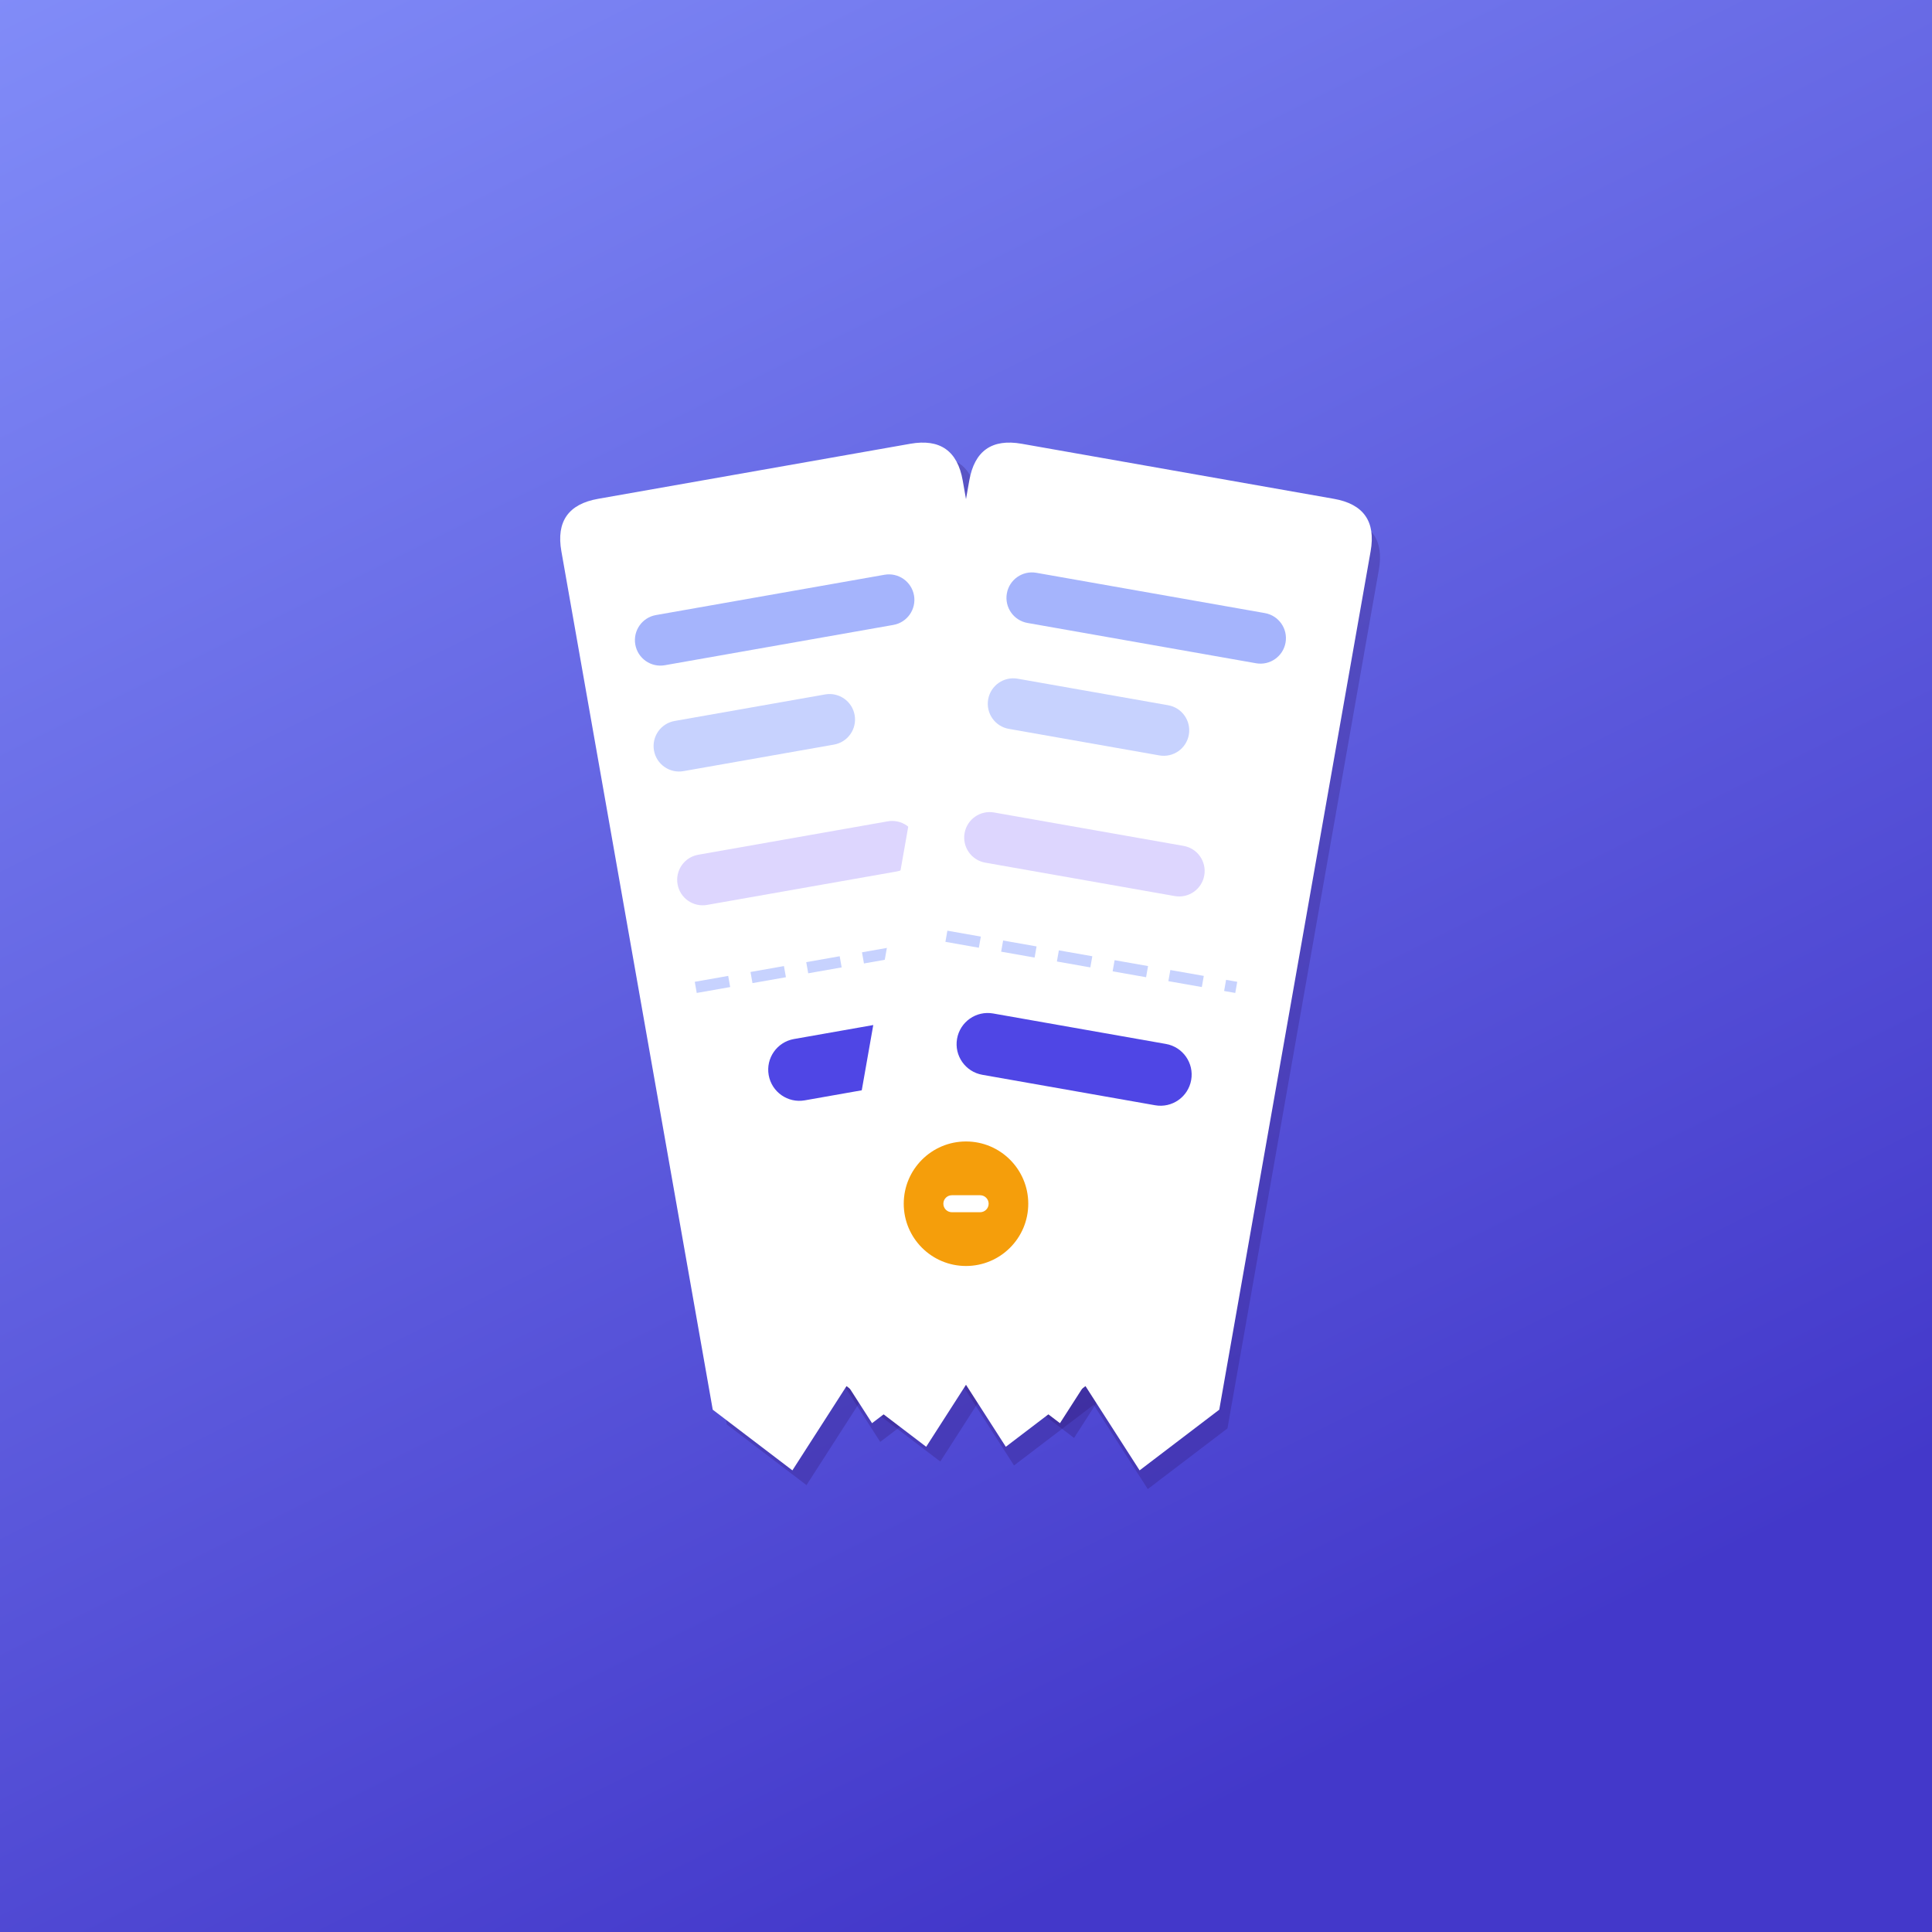
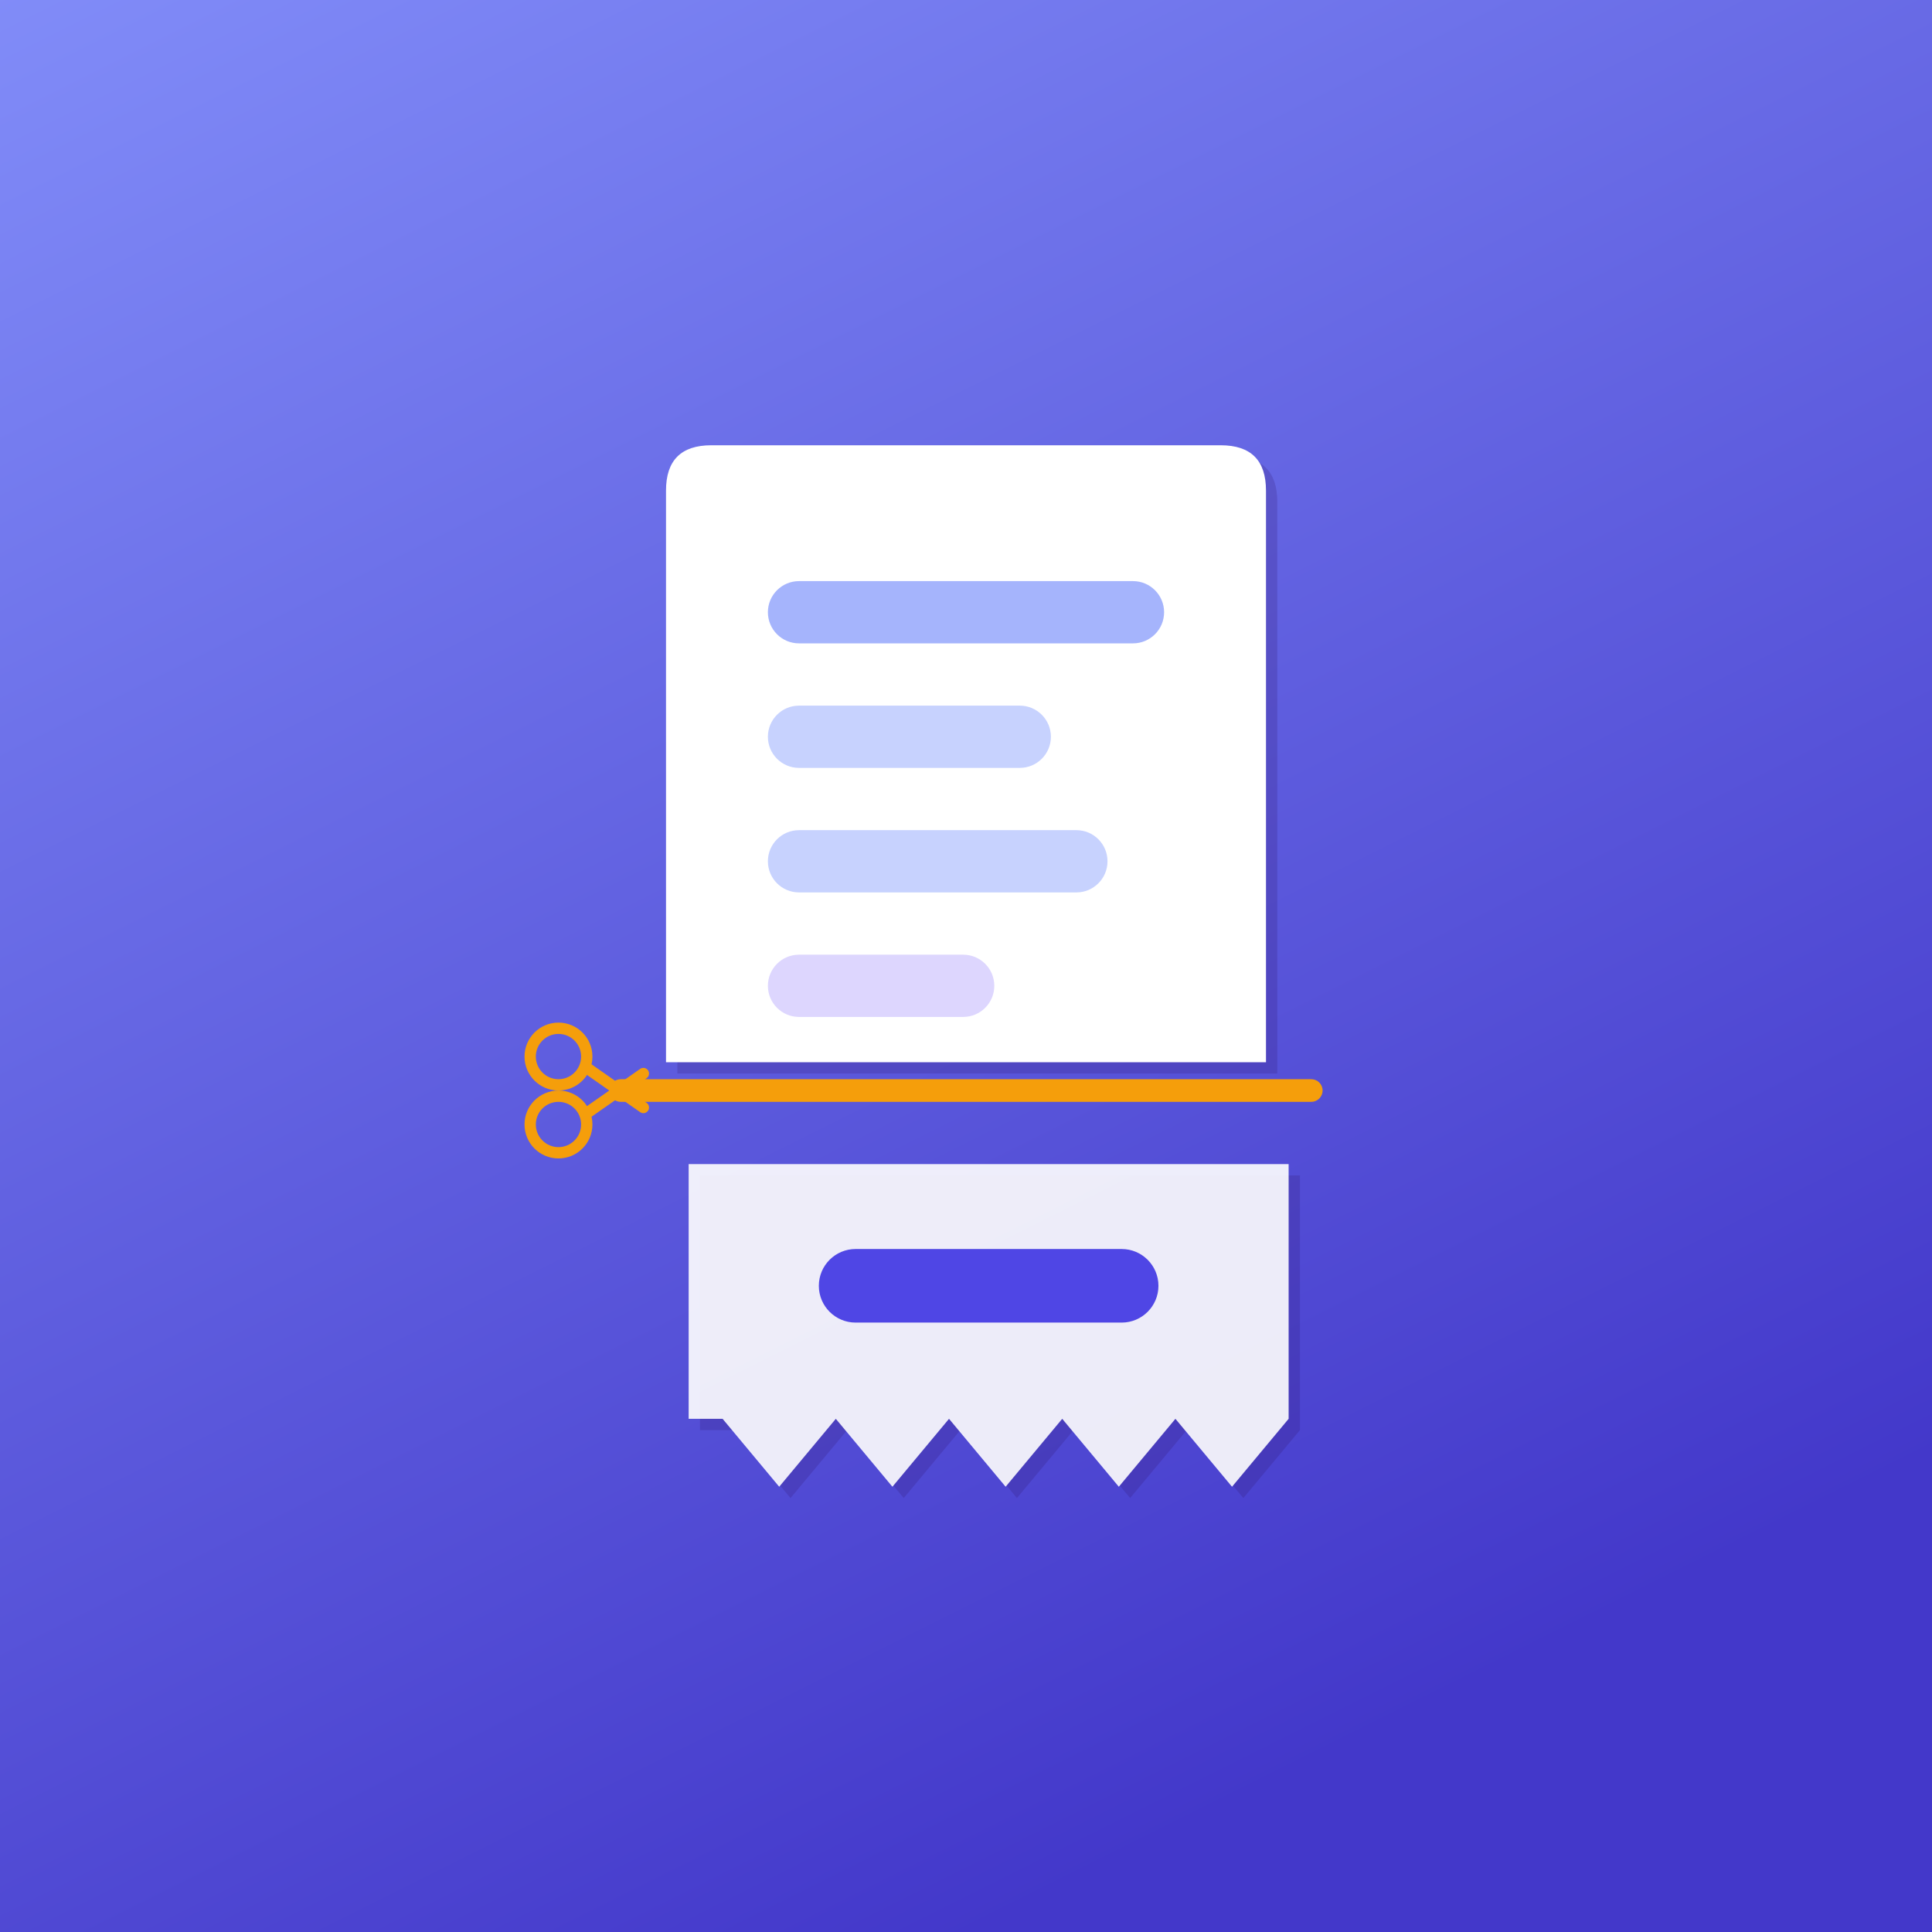
<svg xmlns="http://www.w3.org/2000/svg" width="512" height="512" viewBox="0 0 512 512">
  <defs>
    <linearGradient id="bg" x1="0" y1="0" x2="0.5" y2="1">
      <stop offset="0%" stop-color="#818CF8" />
      <stop offset="100%" stop-color="#4338CA" />
    </linearGradient>
  </defs>
  <rect width="512" height="512" fill="url(#bg)" />
  <g transform="translate(256, 256) scale(0.75) translate(-256, -256)">
-     <g transform="rotate(-10, 256, 68)">
-       <path d="M124,68 L236,68 Q252,68 252,84 L252,392                L228,418 L204,392 L180,418 L156,392 L132,418 L108,392                L108,84 Q108,68 124,68 Z" fill="#2e1065" fill-opacity="0.25" transform="translate(4, 6)" />
+     <g>
+       <path d="M166,72 L346,72 Q362,72 362,88 L362,290 L150,290 L150,88 Q150,72 166,72 Z" fill="#2e1065" fill-opacity="0.2" transform="translate(4,4)" />
+       <path d="M166,72 L346,72 Q362,72 362,88 L362,290 L150,290 L150,88 Q150,72 166,72 Z" fill="white" />
+       <rect x="186" y="120" width="140" height="22" rx="11" fill="#A5B4FC" />
+       <rect x="186" y="164" width="100" height="22" rx="11" fill="#C7D2FE" />
+       <rect x="186" y="208" width="120" height="22" rx="11" fill="#C7D2FE" />
+       <rect x="186" y="252" width="80" height="22" rx="11" fill="#DDD6FE" />
    </g>
-     <g transform="rotate(10, 256, 68)">
-       <path d="M276,68 L388,68 Q404,68 404,84 L404,392                L380,418 L356,392 L332,418 L308,392 L284,418 L260,392                L260,84 Q260,68 276,68 Z" fill="#2e1065" fill-opacity="0.25" transform="translate(4, 6)" />
+     <rect x="130" y="296" width="252" height="8" rx="4" fill="#F59E0B" />
+     <g transform="translate(128, 300)">
+       <circle cx="-16" cy="-12" r="10" fill="none" stroke="#F59E0B" stroke-width="4" />
+       <circle cx="-16" cy="12" r="10" fill="none" stroke="#F59E0B" stroke-width="4" />
+       <line x1="-6" y1="-8" x2="14" y2="6" stroke="#F59E0B" stroke-width="4" stroke-linecap="round" />
+       <line x1="-6" y1="8" x2="14" y2="-6" stroke="#F59E0B" stroke-width="4" stroke-linecap="round" />
    </g>
-     <g transform="rotate(-10, 256, 68)">
-       <path d="M124,68 L236,68 Q252,68 252,84 L252,392                L228,418 L204,392 L180,418 L156,392 L132,418 L108,392                L108,84 Q108,68 124,68 Z" fill="white" />
-       <rect x="128" y="112" width="100" height="18" rx="9" fill="#A5B4FC" />
-       <rect x="128" y="150" width="72" height="18" rx="9" fill="#C7D2FE" />
-       <rect x="128" y="198" width="86" height="18" rx="9" fill="#DDD6FE" />
-       <line x1="128" y1="244" x2="232" y2="244" stroke="#C7D2FE" stroke-width="4" stroke-dasharray="12 8" />
-       <rect x="148" y="268" width="84" height="22" rx="11" fill="#4F46E5" />
-     </g>
-     <g transform="rotate(10, 256, 68)">
-       <path d="M276,68 L388,68 Q404,68 404,84 L404,392                L380,418 L356,392 L332,418 L308,392 L284,418 L260,392                L260,84 Q260,68 276,68 Z" fill="white" />
-       <rect x="280" y="112" width="100" height="18" rx="9" fill="#A5B4FC" />
-       <rect x="280" y="150" width="72" height="18" rx="9" fill="#C7D2FE" />
-       <rect x="280" y="198" width="86" height="18" rx="9" fill="#DDD6FE" />
-       <line x1="280" y1="244" x2="384" y2="244" stroke="#C7D2FE" stroke-width="4" stroke-dasharray="12 8" />
-       <rect x="290" y="268" width="84" height="22" rx="11" fill="#4F46E5" />
-     </g>
-     <g transform="translate(256, 340)">
-       <circle cx="0" cy="0" r="22" fill="#F59E0B" />
-       <rect x="-8" y="-3" width="16" height="6" rx="3" fill="white" />
+     <g transform="translate(8, 16)">
+       <path d="M150,310 L362,310 L362,400                L342,424 L322,400 L302,424 L282,400 L262,424 L242,400 L222,424 L202,400 L182,424 L162,400                L150,400 Z" fill="#2e1065" fill-opacity="0.2" transform="translate(4,4)" />
+       <path d="M150,310 L362,310 L362,400                L342,424 L322,400 L302,424 L282,400 L262,424 L242,400 L222,424 L202,400 L182,424 L162,400                L150,400 Z" fill="white" fill-opacity="0.9" />
+       <rect x="196" y="340" width="120" height="26" rx="13" fill="#4F46E5" />
    </g>
  </g>
</svg>
